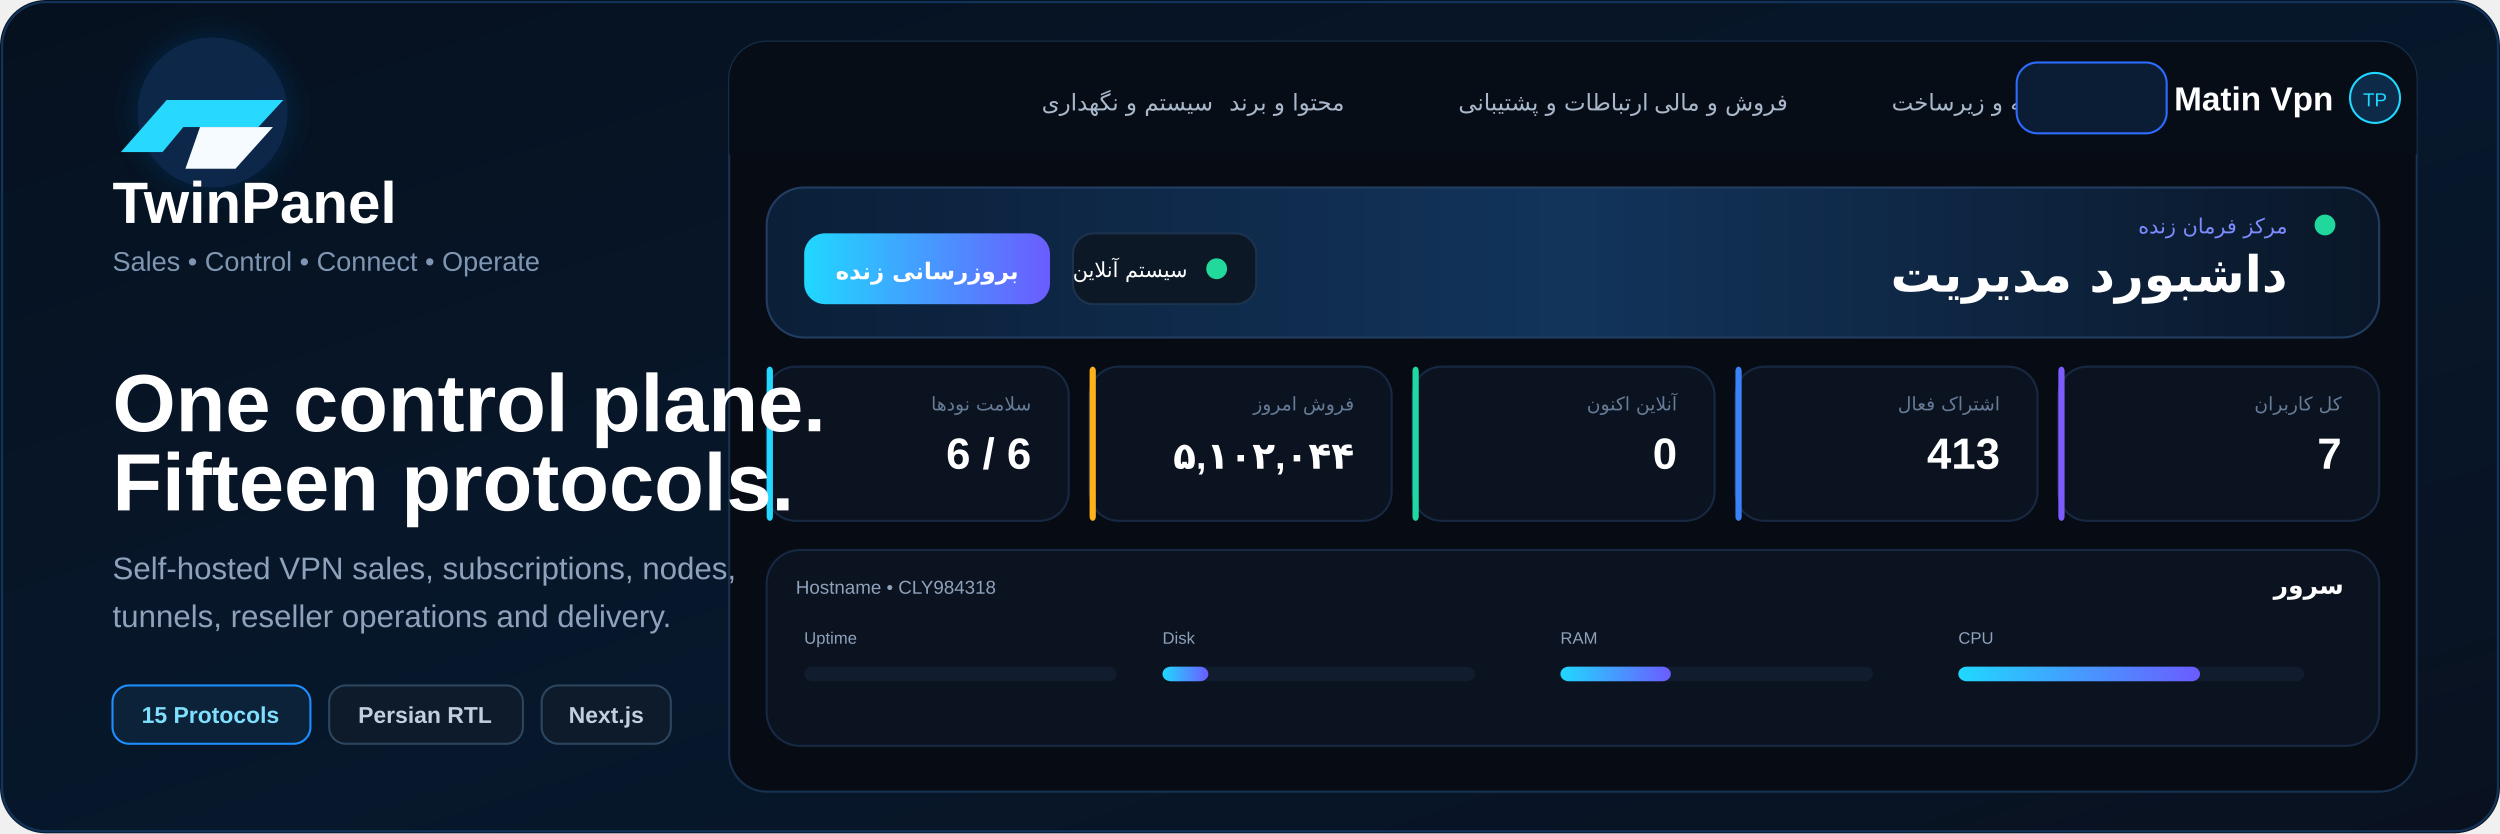
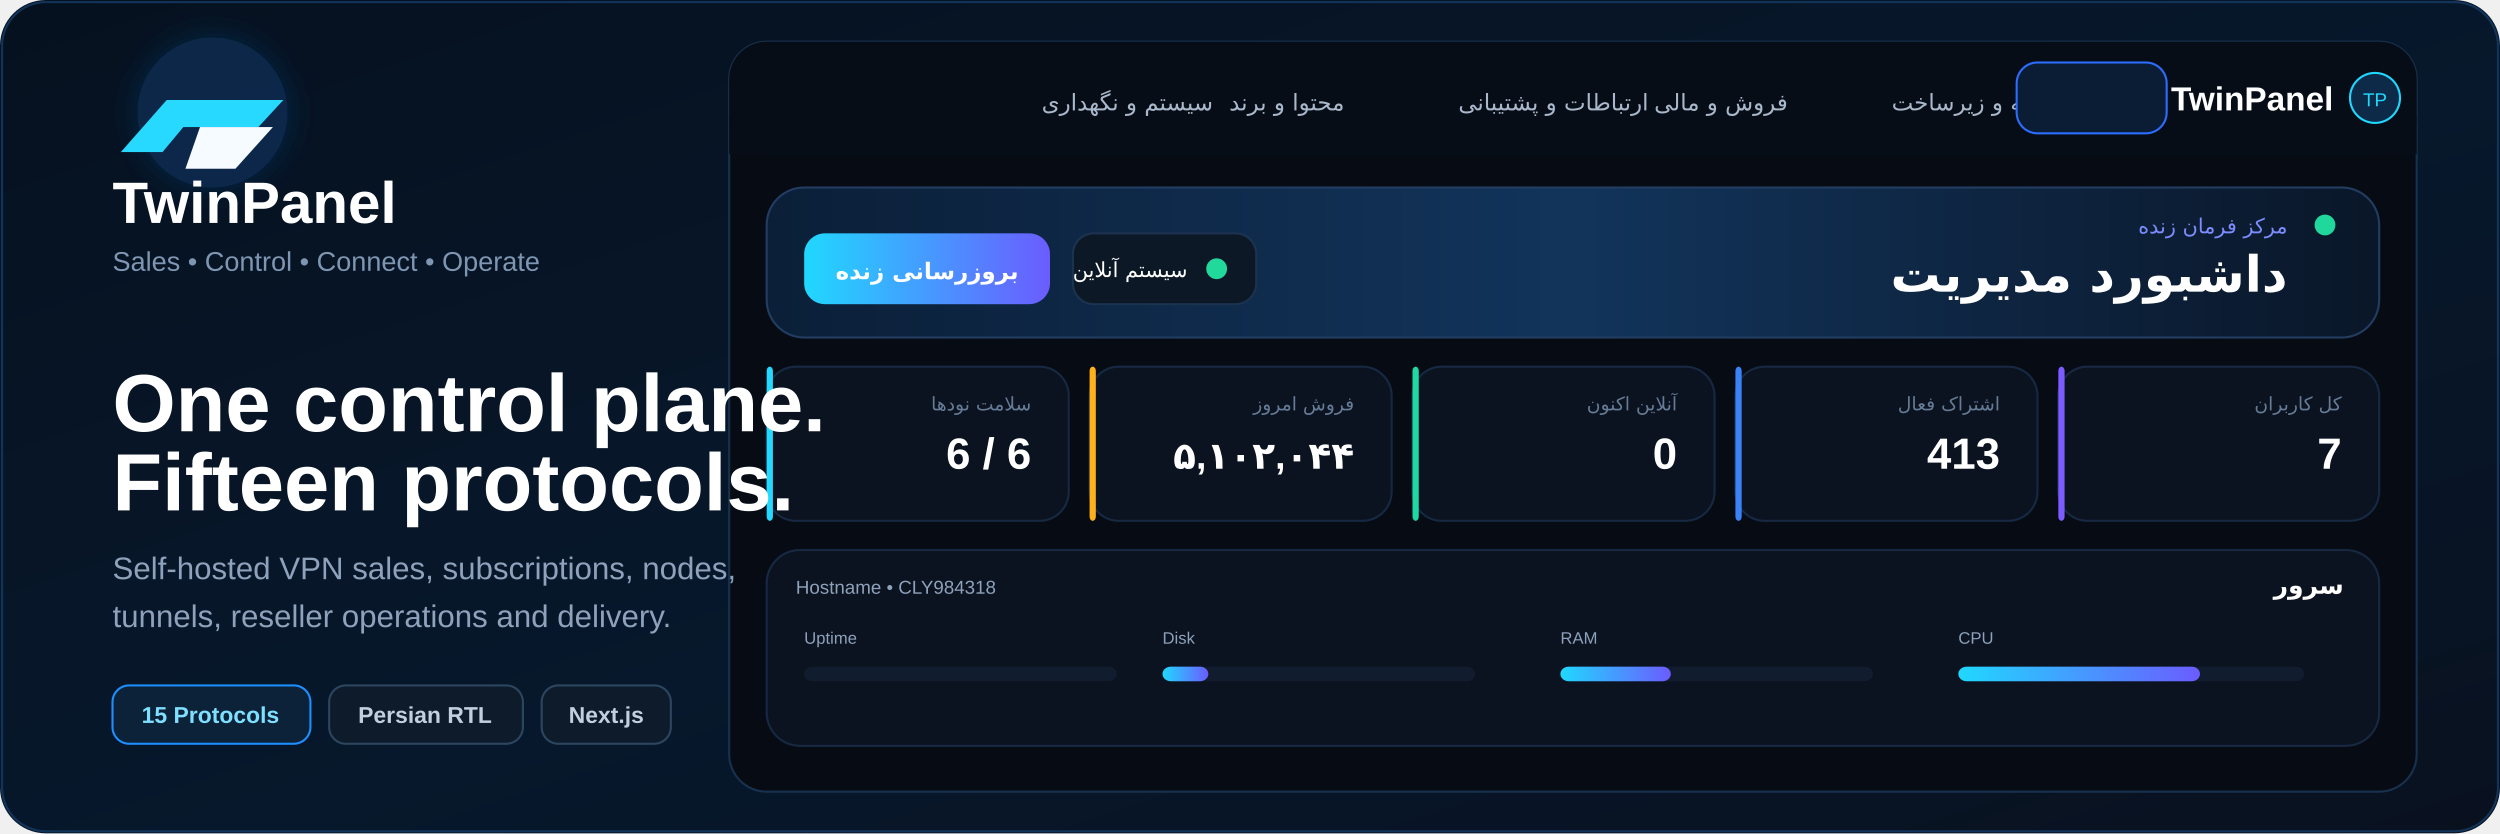
<svg xmlns="http://www.w3.org/2000/svg" width="1200" height="400" viewBox="0 0 1200 400" role="img" aria-labelledby="title desc">
  <defs>
    <linearGradient id="bg" x1="0" y1="0" x2="1" y2="1">
      <stop offset="0" stop-color="#06111f" />
      <stop offset="0.55" stop-color="#07182c" />
      <stop offset="1" stop-color="#09111f" />
    </linearGradient>
    <linearGradient id="hero" x1="0" y1="0" x2="1" y2="0">
      <stop offset="0" stop-color="#0b1f38" />
      <stop offset="0.5" stop-color="#12345b" />
      <stop offset="1" stop-color="#0a1729" />
    </linearGradient>
    <linearGradient id="accent" x1="0" y1="0" x2="1" y2="0">
      <stop offset="0" stop-color="#20d8ff" />
      <stop offset="1" stop-color="#6b5cff" />
    </linearGradient>
    <filter id="glow" x="-50%" y="-50%" width="200%" height="200%">
      <feGaussianBlur stdDeviation="8" result="b" />
      <feMerge>
        <feMergeNode in="b" />
        <feMergeNode in="SourceGraphic" />
      </feMerge>
    </filter>
  </defs>
  <rect width="1200" height="400" rx="22" fill="url(#bg)" />
  <rect x="1" y="1" width="1198" height="398" rx="21" fill="none" stroke="#12345a" />
  <circle cx="102" cy="54" r="36" fill="#0b2f55" opacity="0.75" filter="url(#glow)" />
  <path d="M68 48h68l-12 13H88l-10 12H58l22-25z" fill="#27d8ff" />
  <path d="M96 61h35l-18 20H89z" fill="#f6fbff" />
  <text x="54" y="107" fill="#ffffff" font-size="28" font-family="Arial, Helvetica, sans-serif" font-weight="700">TwinPanel</text>
  <text x="54" y="130" fill="#7f96b2" font-size="13" font-family="Arial, Helvetica, sans-serif">Sales • Control • Connect • Operate</text>
  <g transform="translate(350 20)">
    <rect width="810" height="360" rx="18" fill="#060b14" stroke="#18314f" />
    <rect x="0" y="0" width="810" height="54" rx="18" fill="#070d17" />
    <rect x="0" y="36" width="810" height="18" fill="#070d17" />
-     <text x="770" y="33" text-anchor="end" fill="#ffffff" font-size="16" font-family="Arial, Helvetica, sans-serif" font-weight="700">Matin Vpn</text>
+     <text x="770" y="33" text-anchor="end" fill="#ffffff" font-size="16" font-family="Arial, Helvetica, sans-serif" font-weight="700">TwinPanel</text>
    <circle cx="790" cy="27" r="12" fill="#0d2b49" stroke="#20d8ff" />
    <text x="790" y="31" text-anchor="middle" fill="#20d8ff" font-size="9" font-family="Arial">TP</text>
    <g font-family="Arial, Helvetica, sans-serif" font-size="11" fill="#a9b8ca">
      <text x="640" y="33">مدیریت</text>
      <text x="558" y="33">شبکه و زیرساخت</text>
      <text x="444" y="33">فروش و مالی</text>
      <text x="350" y="33">ارتباطات و پشتیبانی</text>
      <text x="240" y="33">محتوا و برند</text>
      <text x="150" y="33">سیستم و نگهداری</text>
    </g>
    <rect x="618" y="10" width="72" height="34" rx="10" fill="#0a1d34" stroke="#2c6cff" />
    <rect x="18" y="70" width="774" height="72" rx="18" fill="url(#hero)" stroke="#223d61" />
    <circle cx="766" cy="88" r="5" fill="#20d89b" />
    <text x="748" y="92" text-anchor="end" fill="#7c8cff" font-size="10" font-family="Arial">مرکز فرمان زنده</text>
    <text x="748" y="120" text-anchor="end" fill="#ffffff" font-size="24" font-family="Arial, Helvetica, sans-serif" font-weight="700">داشبورد مدیریت</text>
    <rect x="36" y="92" width="118" height="34" rx="10" fill="url(#accent)" />
    <text x="95" y="114" text-anchor="middle" fill="#ffffff" font-size="11" font-family="Arial" font-weight="700">بروزرسانی زنده</text>
    <rect x="165" y="92" width="88" height="34" rx="10" fill="#0d1827" stroke="#1b334e" />
    <circle cx="234" cy="109" r="5" fill="#21d99a" />
    <text x="220" y="113" text-anchor="end" fill="#ffffff" font-size="10" font-family="Arial">سیستم آنلاین</text>
    <g font-family="Arial, Helvetica, sans-serif">
      <rect x="18" y="156" width="145" height="74" rx="14" fill="#0b1220" stroke="#172942" />
      <rect x="173" y="156" width="145" height="74" rx="14" fill="#0b1220" stroke="#172942" />
      <rect x="328" y="156" width="145" height="74" rx="14" fill="#0b1220" stroke="#172942" />
      <rect x="483" y="156" width="145" height="74" rx="14" fill="#0b1220" stroke="#172942" />
      <rect x="638" y="156" width="154" height="74" rx="14" fill="#0b1220" stroke="#172942" />
      <rect x="18" y="156" width="3" height="74" rx="2" fill="#24d8ff" />
      <rect x="173" y="156" width="3" height="74" rx="2" fill="#ffb11c" />
      <rect x="328" y="156" width="3" height="74" rx="2" fill="#1fd8a3" />
      <rect x="483" y="156" width="3" height="74" rx="2" fill="#3b82f6" />
      <rect x="638" y="156" width="3" height="74" rx="2" fill="#7c5cff" />
      <text x="145" y="177" text-anchor="end" fill="#667b95" font-size="9">سلامت نودها</text>
      <text x="145" y="205" text-anchor="end" fill="#ffffff" font-size="21" font-weight="700">6 / 6</text>
      <text x="300" y="177" text-anchor="end" fill="#667b95" font-size="9">فروش امروز</text>
      <text x="300" y="205" text-anchor="end" fill="#ffffff" font-size="18" font-weight="700">۵,۱۰۲,۰۴۴</text>
      <text x="455" y="177" text-anchor="end" fill="#667b95" font-size="9">آنلاین اکنون</text>
      <text x="455" y="205" text-anchor="end" fill="#ffffff" font-size="21" font-weight="700">0</text>
      <text x="610" y="177" text-anchor="end" fill="#667b95" font-size="9">اشتراک فعال</text>
      <text x="610" y="205" text-anchor="end" fill="#ffffff" font-size="21" font-weight="700">413</text>
      <text x="774" y="177" text-anchor="end" fill="#667b95" font-size="9">کل کاربران</text>
      <text x="774" y="205" text-anchor="end" fill="#ffffff" font-size="21" font-weight="700">7</text>
    </g>
    <rect x="18" y="244" width="774" height="94" rx="16" fill="#0b1220" stroke="#172942" />
    <text x="775" y="265" text-anchor="end" fill="#ffffff" font-size="12" font-family="Arial" font-weight="700">سرور</text>
    <text x="32" y="265" fill="#8ea2bb" font-size="9" font-family="Arial">Hostname • CLY984318</text>
    <g font-family="Arial" font-size="8" fill="#8ea2bb">
      <text x="36" y="289">Uptime</text>
      <text x="208" y="289">Disk</text>
      <text x="399" y="289">RAM</text>
      <text x="590" y="289">CPU</text>
    </g>
    <g>
      <rect x="36" y="300" width="150" height="7" rx="4" fill="#111d2e" />
      <rect x="208" y="300" width="150" height="7" rx="4" fill="#111d2e" />
      <rect x="399" y="300" width="150" height="7" rx="4" fill="#111d2e" />
      <rect x="590" y="300" width="166" height="7" rx="4" fill="#111d2e" />
      <rect x="208" y="300" width="22" height="7" rx="4" fill="url(#accent)" />
      <rect x="399" y="300" width="53" height="7" rx="4" fill="url(#accent)" />
      <rect x="590" y="300" width="116" height="7" rx="4" fill="url(#accent)" />
    </g>
  </g>
  <text x="54" y="207" fill="#ffffff" font-size="39" font-family="Arial, Helvetica, sans-serif" font-weight="800">One control plane.</text>
  <text x="54" y="245" fill="#ffffff" font-size="39" font-family="Arial, Helvetica, sans-serif" font-weight="800">Fifteen protocols.</text>
  <text x="54" y="278" fill="#8ea2bb" font-size="15" font-family="Arial, Helvetica, sans-serif">Self-hosted VPN sales, subscriptions, nodes,</text>
  <text x="54" y="301" fill="#8ea2bb" font-size="15" font-family="Arial, Helvetica, sans-serif">tunnels, reseller operations and delivery.</text>
  <g font-family="Arial, Helvetica, sans-serif" font-size="11" font-weight="700">
    <rect x="54" y="329" width="95" height="28" rx="8" fill="#0b2238" stroke="#1d8fff" />
    <text x="101" y="347" text-anchor="middle" fill="#7fdfff">15 Protocols</text>
    <rect x="158" y="329" width="93" height="28" rx="8" fill="#0d1b2b" stroke="#2d465f" />
    <text x="204" y="347" text-anchor="middle" fill="#c2cfde">Persian RTL</text>
    <rect x="260" y="329" width="62" height="28" rx="8" fill="#0d1b2b" stroke="#2d465f" />
    <text x="291" y="347" text-anchor="middle" fill="#c2cfde">Next.js</text>
  </g>
</svg>
